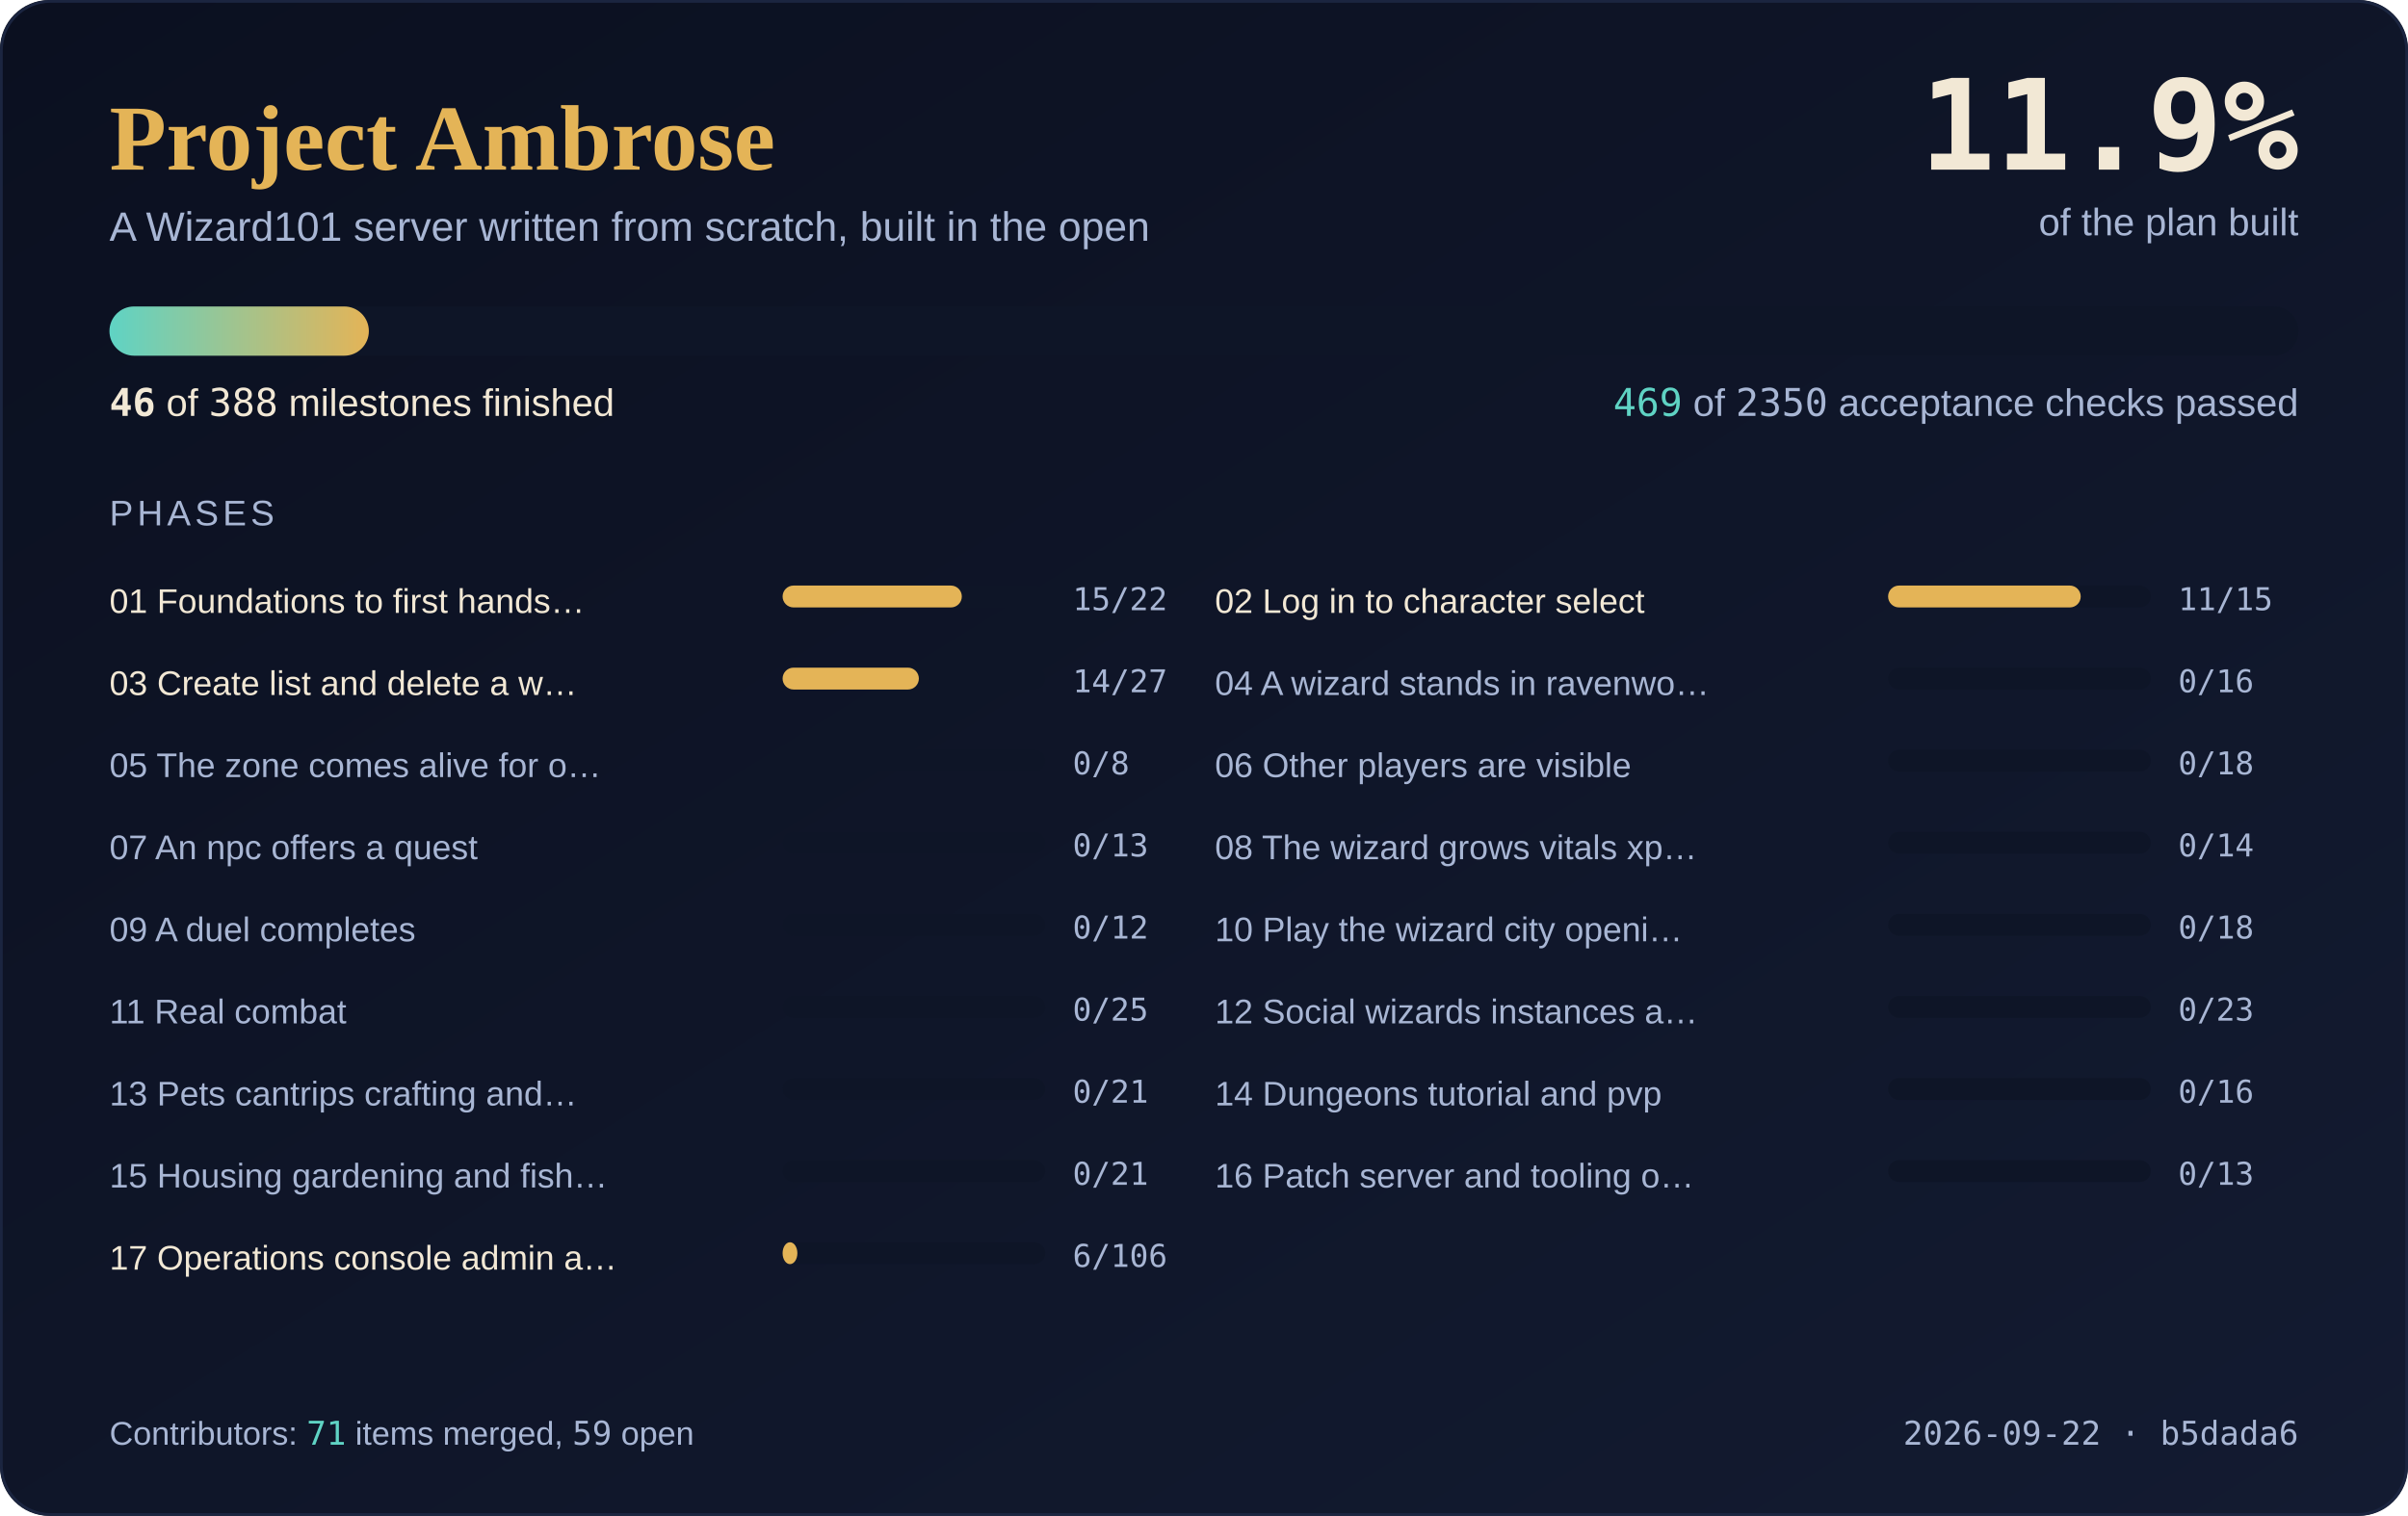
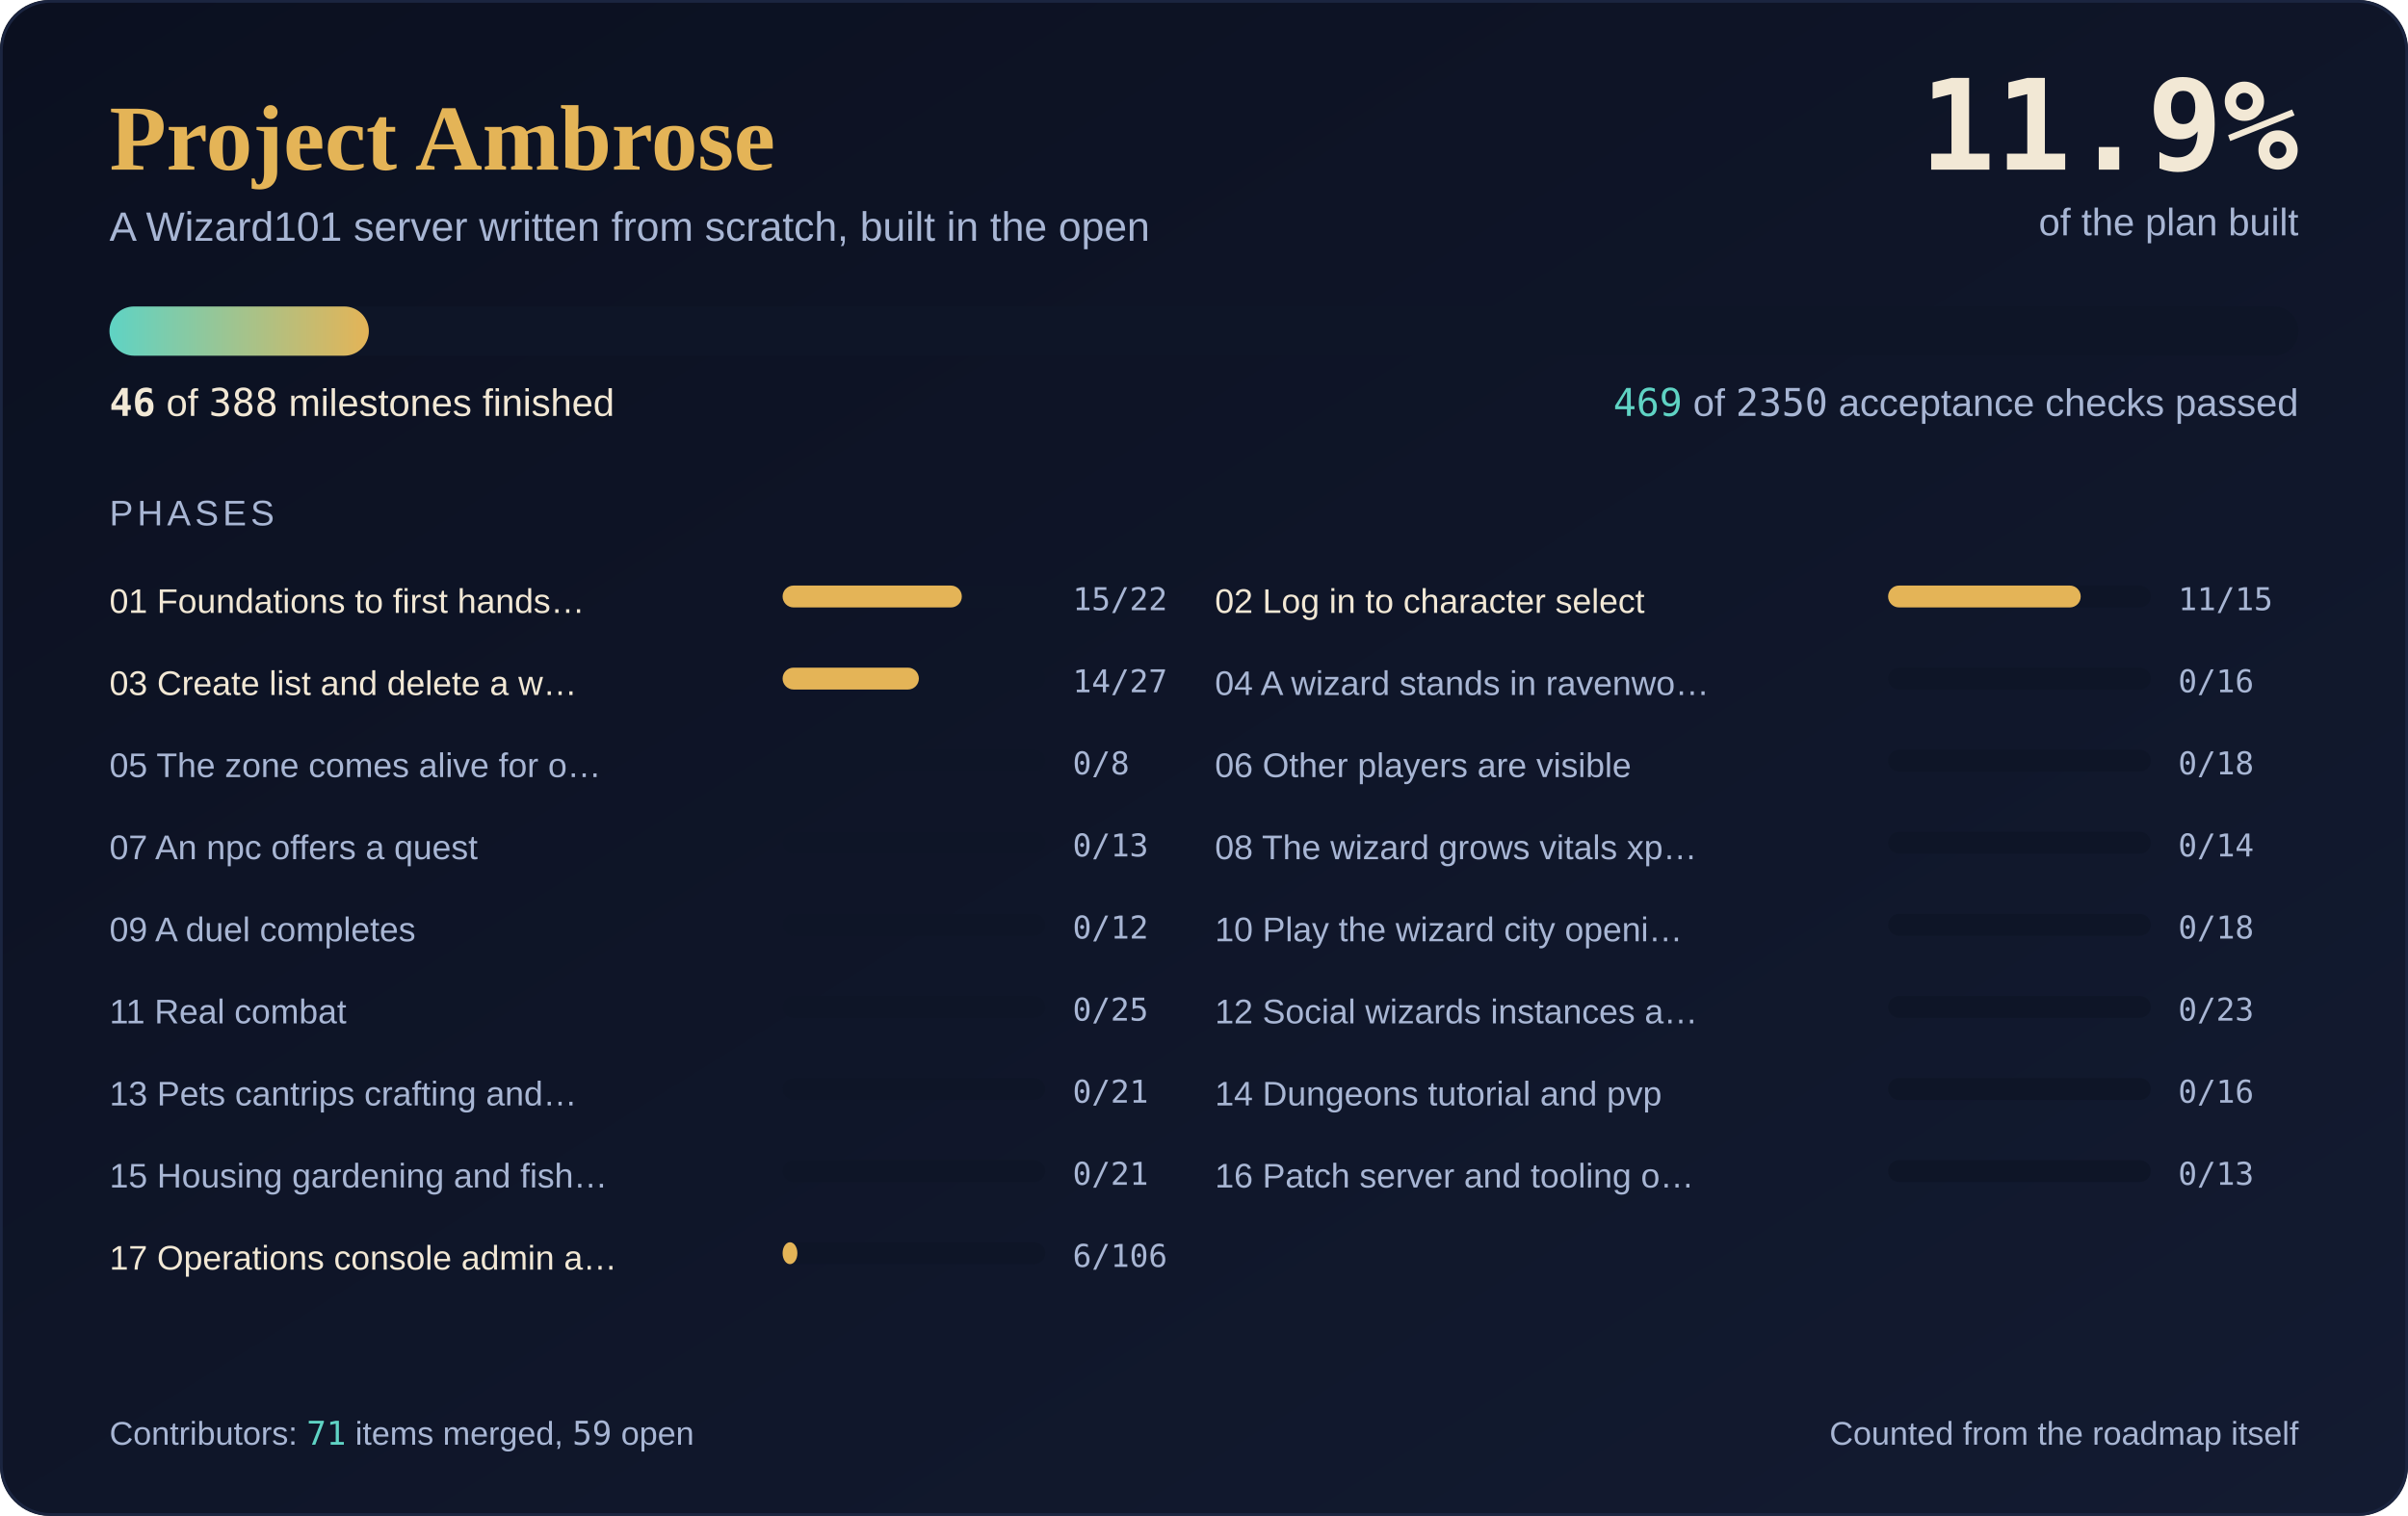
<svg xmlns="http://www.w3.org/2000/svg" width="880" height="554" viewBox="0 0 880 554" role="img" aria-label="Project Ambrose progress: 46 of 388 milestones complete, 11.9 percent">
  <defs>
    <linearGradient id="sky" x1="0" y1="0" x2="1" y2="1">
      <stop offset="0" stop-color="#0B1020" />
      <stop offset="1" stop-color="#131B31" />
    </linearGradient>
    <linearGradient id="fill" x1="0" y1="0" x2="1" y2="0">
      <stop offset="0" stop-color="#5FD3C4" />
      <stop offset="1" stop-color="#E4B457" />
    </linearGradient>
  </defs>
  <rect width="880" height="554" rx="18" fill="url(#sky)" />
  <rect x="0.5" y="0.5" width="879" height="553" rx="18" fill="none" stroke="#1B2540" />
  <text x="40" y="62" font-family="'Cormorant Garamond', Georgia, 'Times New Roman', serif" font-size="34" font-weight="600" fill="#E4B457">Project Ambrose</text>
  <text x="40" y="88" font-family="Karla, 'Segoe UI', 'Helvetica Neue', Arial, sans-serif" font-size="15" fill="#A8B6D4">A Wizard101 server written from scratch, built in the open</text>
  <text x="840" y="62" text-anchor="end" font-family="'JetBrains Mono', Consolas, 'DejaVu Sans Mono', monospace" font-size="46" font-weight="700" fill="#F2E8D5">11.9%</text>
  <text x="840" y="86" text-anchor="end" font-family="Karla, 'Segoe UI', 'Helvetica Neue', Arial, sans-serif" font-size="14" fill="#A8B6D4">of the plan built</text>
  <rect x="40" y="112" width="800" height="18" rx="9.0" fill="#0E1527" />
  <rect x="40" y="112" width="94.8" height="18" rx="9.0" fill="url(#fill)" />
  <text x="40" y="152" font-family="Karla, 'Segoe UI', 'Helvetica Neue', Arial, sans-serif" font-size="14" fill="#F2E8D5">
    <tspan font-family="'JetBrains Mono', Consolas, 'DejaVu Sans Mono', monospace" font-weight="700">46</tspan> of <tspan font-family="'JetBrains Mono', Consolas, 'DejaVu Sans Mono', monospace">388</tspan> milestones finished</text>
  <text x="840" y="152" text-anchor="end" font-family="Karla, 'Segoe UI', 'Helvetica Neue', Arial, sans-serif" font-size="14" fill="#A8B6D4">
    <tspan font-family="'JetBrains Mono', Consolas, 'DejaVu Sans Mono', monospace" fill="#5FD3C4">469</tspan> of <tspan font-family="'JetBrains Mono', Consolas, 'DejaVu Sans Mono', monospace">2350</tspan> acceptance checks passed</text>
  <text x="40" y="192" font-family="Karla, 'Segoe UI', 'Helvetica Neue', Arial, sans-serif" font-size="13" fill="#A8B6D4" letter-spacing="1.5">PHASES</text>
  <text x="40" y="224" font-family="Karla, 'Segoe UI', 'Helvetica Neue', Arial, sans-serif" font-size="12.5" fill="#F2E8D5">01 Foundations to first hands…</text>
  <rect x="286" y="214" width="96" height="8" rx="4.0" fill="#0E1527" />
  <rect x="286" y="214" width="65.5" height="8" rx="4.0" fill="#E4B457" />
  <text x="392" y="223" font-family="'JetBrains Mono', Consolas, 'DejaVu Sans Mono', monospace" font-size="11.5" fill="#A8B6D4">15/22</text>
  <text x="444" y="224" font-family="Karla, 'Segoe UI', 'Helvetica Neue', Arial, sans-serif" font-size="12.5" fill="#F2E8D5">02 Log in to character select</text>
  <rect x="690" y="214" width="96" height="8" rx="4.0" fill="#0E1527" />
  <rect x="690" y="214" width="70.4" height="8" rx="4.0" fill="#E4B457" />
  <text x="796" y="223" font-family="'JetBrains Mono', Consolas, 'DejaVu Sans Mono', monospace" font-size="11.5" fill="#A8B6D4">11/15</text>
  <text x="40" y="254" font-family="Karla, 'Segoe UI', 'Helvetica Neue', Arial, sans-serif" font-size="12.5" fill="#F2E8D5">03 Create list and delete a w…</text>
  <rect x="286" y="244" width="96" height="8" rx="4.0" fill="#0E1527" />
  <rect x="286" y="244" width="49.8" height="8" rx="4.0" fill="#E4B457" />
  <text x="392" y="253" font-family="'JetBrains Mono', Consolas, 'DejaVu Sans Mono', monospace" font-size="11.5" fill="#A8B6D4">14/27</text>
  <text x="444" y="254" font-family="Karla, 'Segoe UI', 'Helvetica Neue', Arial, sans-serif" font-size="12.5" fill="#A8B6D4">04 A wizard stands in ravenwo…</text>
  <rect x="690" y="244" width="96" height="8" rx="4.0" fill="#0E1527" />
  <text x="796" y="253" font-family="'JetBrains Mono', Consolas, 'DejaVu Sans Mono', monospace" font-size="11.5" fill="#A8B6D4">0/16</text>
  <text x="40" y="284" font-family="Karla, 'Segoe UI', 'Helvetica Neue', Arial, sans-serif" font-size="12.5" fill="#A8B6D4">05 The zone comes alive for o…</text>
  <rect x="286" y="274" width="96" height="8" rx="4.0" fill="#0E1527" />
  <text x="392" y="283" font-family="'JetBrains Mono', Consolas, 'DejaVu Sans Mono', monospace" font-size="11.5" fill="#A8B6D4">0/8</text>
  <text x="444" y="284" font-family="Karla, 'Segoe UI', 'Helvetica Neue', Arial, sans-serif" font-size="12.5" fill="#A8B6D4">06 Other players are visible</text>
  <rect x="690" y="274" width="96" height="8" rx="4.0" fill="#0E1527" />
  <text x="796" y="283" font-family="'JetBrains Mono', Consolas, 'DejaVu Sans Mono', monospace" font-size="11.5" fill="#A8B6D4">0/18</text>
  <text x="40" y="314" font-family="Karla, 'Segoe UI', 'Helvetica Neue', Arial, sans-serif" font-size="12.5" fill="#A8B6D4">07 An npc offers a quest</text>
  <rect x="286" y="304" width="96" height="8" rx="4.0" fill="#0E1527" />
  <text x="392" y="313" font-family="'JetBrains Mono', Consolas, 'DejaVu Sans Mono', monospace" font-size="11.5" fill="#A8B6D4">0/13</text>
  <text x="444" y="314" font-family="Karla, 'Segoe UI', 'Helvetica Neue', Arial, sans-serif" font-size="12.5" fill="#A8B6D4">08 The wizard grows vitals xp…</text>
  <rect x="690" y="304" width="96" height="8" rx="4.0" fill="#0E1527" />
  <text x="796" y="313" font-family="'JetBrains Mono', Consolas, 'DejaVu Sans Mono', monospace" font-size="11.5" fill="#A8B6D4">0/14</text>
  <text x="40" y="344" font-family="Karla, 'Segoe UI', 'Helvetica Neue', Arial, sans-serif" font-size="12.5" fill="#A8B6D4">09 A duel completes</text>
  <rect x="286" y="334" width="96" height="8" rx="4.0" fill="#0E1527" />
  <text x="392" y="343" font-family="'JetBrains Mono', Consolas, 'DejaVu Sans Mono', monospace" font-size="11.5" fill="#A8B6D4">0/12</text>
  <text x="444" y="344" font-family="Karla, 'Segoe UI', 'Helvetica Neue', Arial, sans-serif" font-size="12.5" fill="#A8B6D4">10 Play the wizard city openi…</text>
  <rect x="690" y="334" width="96" height="8" rx="4.0" fill="#0E1527" />
  <text x="796" y="343" font-family="'JetBrains Mono', Consolas, 'DejaVu Sans Mono', monospace" font-size="11.5" fill="#A8B6D4">0/18</text>
  <text x="40" y="374" font-family="Karla, 'Segoe UI', 'Helvetica Neue', Arial, sans-serif" font-size="12.5" fill="#A8B6D4">11 Real combat</text>
  <rect x="286" y="364" width="96" height="8" rx="4.0" fill="#0E1527" />
  <text x="392" y="373" font-family="'JetBrains Mono', Consolas, 'DejaVu Sans Mono', monospace" font-size="11.5" fill="#A8B6D4">0/25</text>
  <text x="444" y="374" font-family="Karla, 'Segoe UI', 'Helvetica Neue', Arial, sans-serif" font-size="12.5" fill="#A8B6D4">12 Social wizards instances a…</text>
  <rect x="690" y="364" width="96" height="8" rx="4.0" fill="#0E1527" />
  <text x="796" y="373" font-family="'JetBrains Mono', Consolas, 'DejaVu Sans Mono', monospace" font-size="11.5" fill="#A8B6D4">0/23</text>
  <text x="40" y="404" font-family="Karla, 'Segoe UI', 'Helvetica Neue', Arial, sans-serif" font-size="12.5" fill="#A8B6D4">13 Pets cantrips crafting and…</text>
  <rect x="286" y="394" width="96" height="8" rx="4.0" fill="#0E1527" />
  <text x="392" y="403" font-family="'JetBrains Mono', Consolas, 'DejaVu Sans Mono', monospace" font-size="11.5" fill="#A8B6D4">0/21</text>
  <text x="444" y="404" font-family="Karla, 'Segoe UI', 'Helvetica Neue', Arial, sans-serif" font-size="12.5" fill="#A8B6D4">14 Dungeons tutorial and pvp</text>
  <rect x="690" y="394" width="96" height="8" rx="4.0" fill="#0E1527" />
  <text x="796" y="403" font-family="'JetBrains Mono', Consolas, 'DejaVu Sans Mono', monospace" font-size="11.5" fill="#A8B6D4">0/16</text>
  <text x="40" y="434" font-family="Karla, 'Segoe UI', 'Helvetica Neue', Arial, sans-serif" font-size="12.5" fill="#A8B6D4">15 Housing gardening and fish…</text>
  <rect x="286" y="424" width="96" height="8" rx="4.0" fill="#0E1527" />
  <text x="392" y="433" font-family="'JetBrains Mono', Consolas, 'DejaVu Sans Mono', monospace" font-size="11.5" fill="#A8B6D4">0/21</text>
  <text x="444" y="434" font-family="Karla, 'Segoe UI', 'Helvetica Neue', Arial, sans-serif" font-size="12.5" fill="#A8B6D4">16 Patch server and tooling o…</text>
  <rect x="690" y="424" width="96" height="8" rx="4.0" fill="#0E1527" />
  <text x="796" y="433" font-family="'JetBrains Mono', Consolas, 'DejaVu Sans Mono', monospace" font-size="11.5" fill="#A8B6D4">0/13</text>
  <text x="40" y="464" font-family="Karla, 'Segoe UI', 'Helvetica Neue', Arial, sans-serif" font-size="12.5" fill="#F2E8D5">17 Operations console admin a…</text>
  <rect x="286" y="454" width="96" height="8" rx="4.0" fill="#0E1527" />
  <rect x="286" y="454" width="5.4" height="8" rx="4.0" fill="#E4B457" />
  <text x="392" y="463" font-family="'JetBrains Mono', Consolas, 'DejaVu Sans Mono', monospace" font-size="11.5" fill="#A8B6D4">6/106</text>
  <text x="40" y="528" font-family="Karla, 'Segoe UI', 'Helvetica Neue', Arial, sans-serif" font-size="12" fill="#A8B6D4">Contributors: <tspan font-family="'JetBrains Mono', Consolas, 'DejaVu Sans Mono', monospace" fill="#5FD3C4">71</tspan> items merged, <tspan font-family="'JetBrains Mono', Consolas, 'DejaVu Sans Mono', monospace">59</tspan> open</text>
-   <text x="840" y="528" text-anchor="end" font-family="'JetBrains Mono', Consolas, 'DejaVu Sans Mono', monospace" font-size="12" fill="#A8B6D4">2026-09-22 · b5dada6</text>
+   <text x="840" y="528" text-anchor="end" font-family="Karla, 'Segoe UI', 'Helvetica Neue', Arial, sans-serif" font-size="12" fill="#A8B6D4">Counted from the roadmap itself</text>
</svg>
